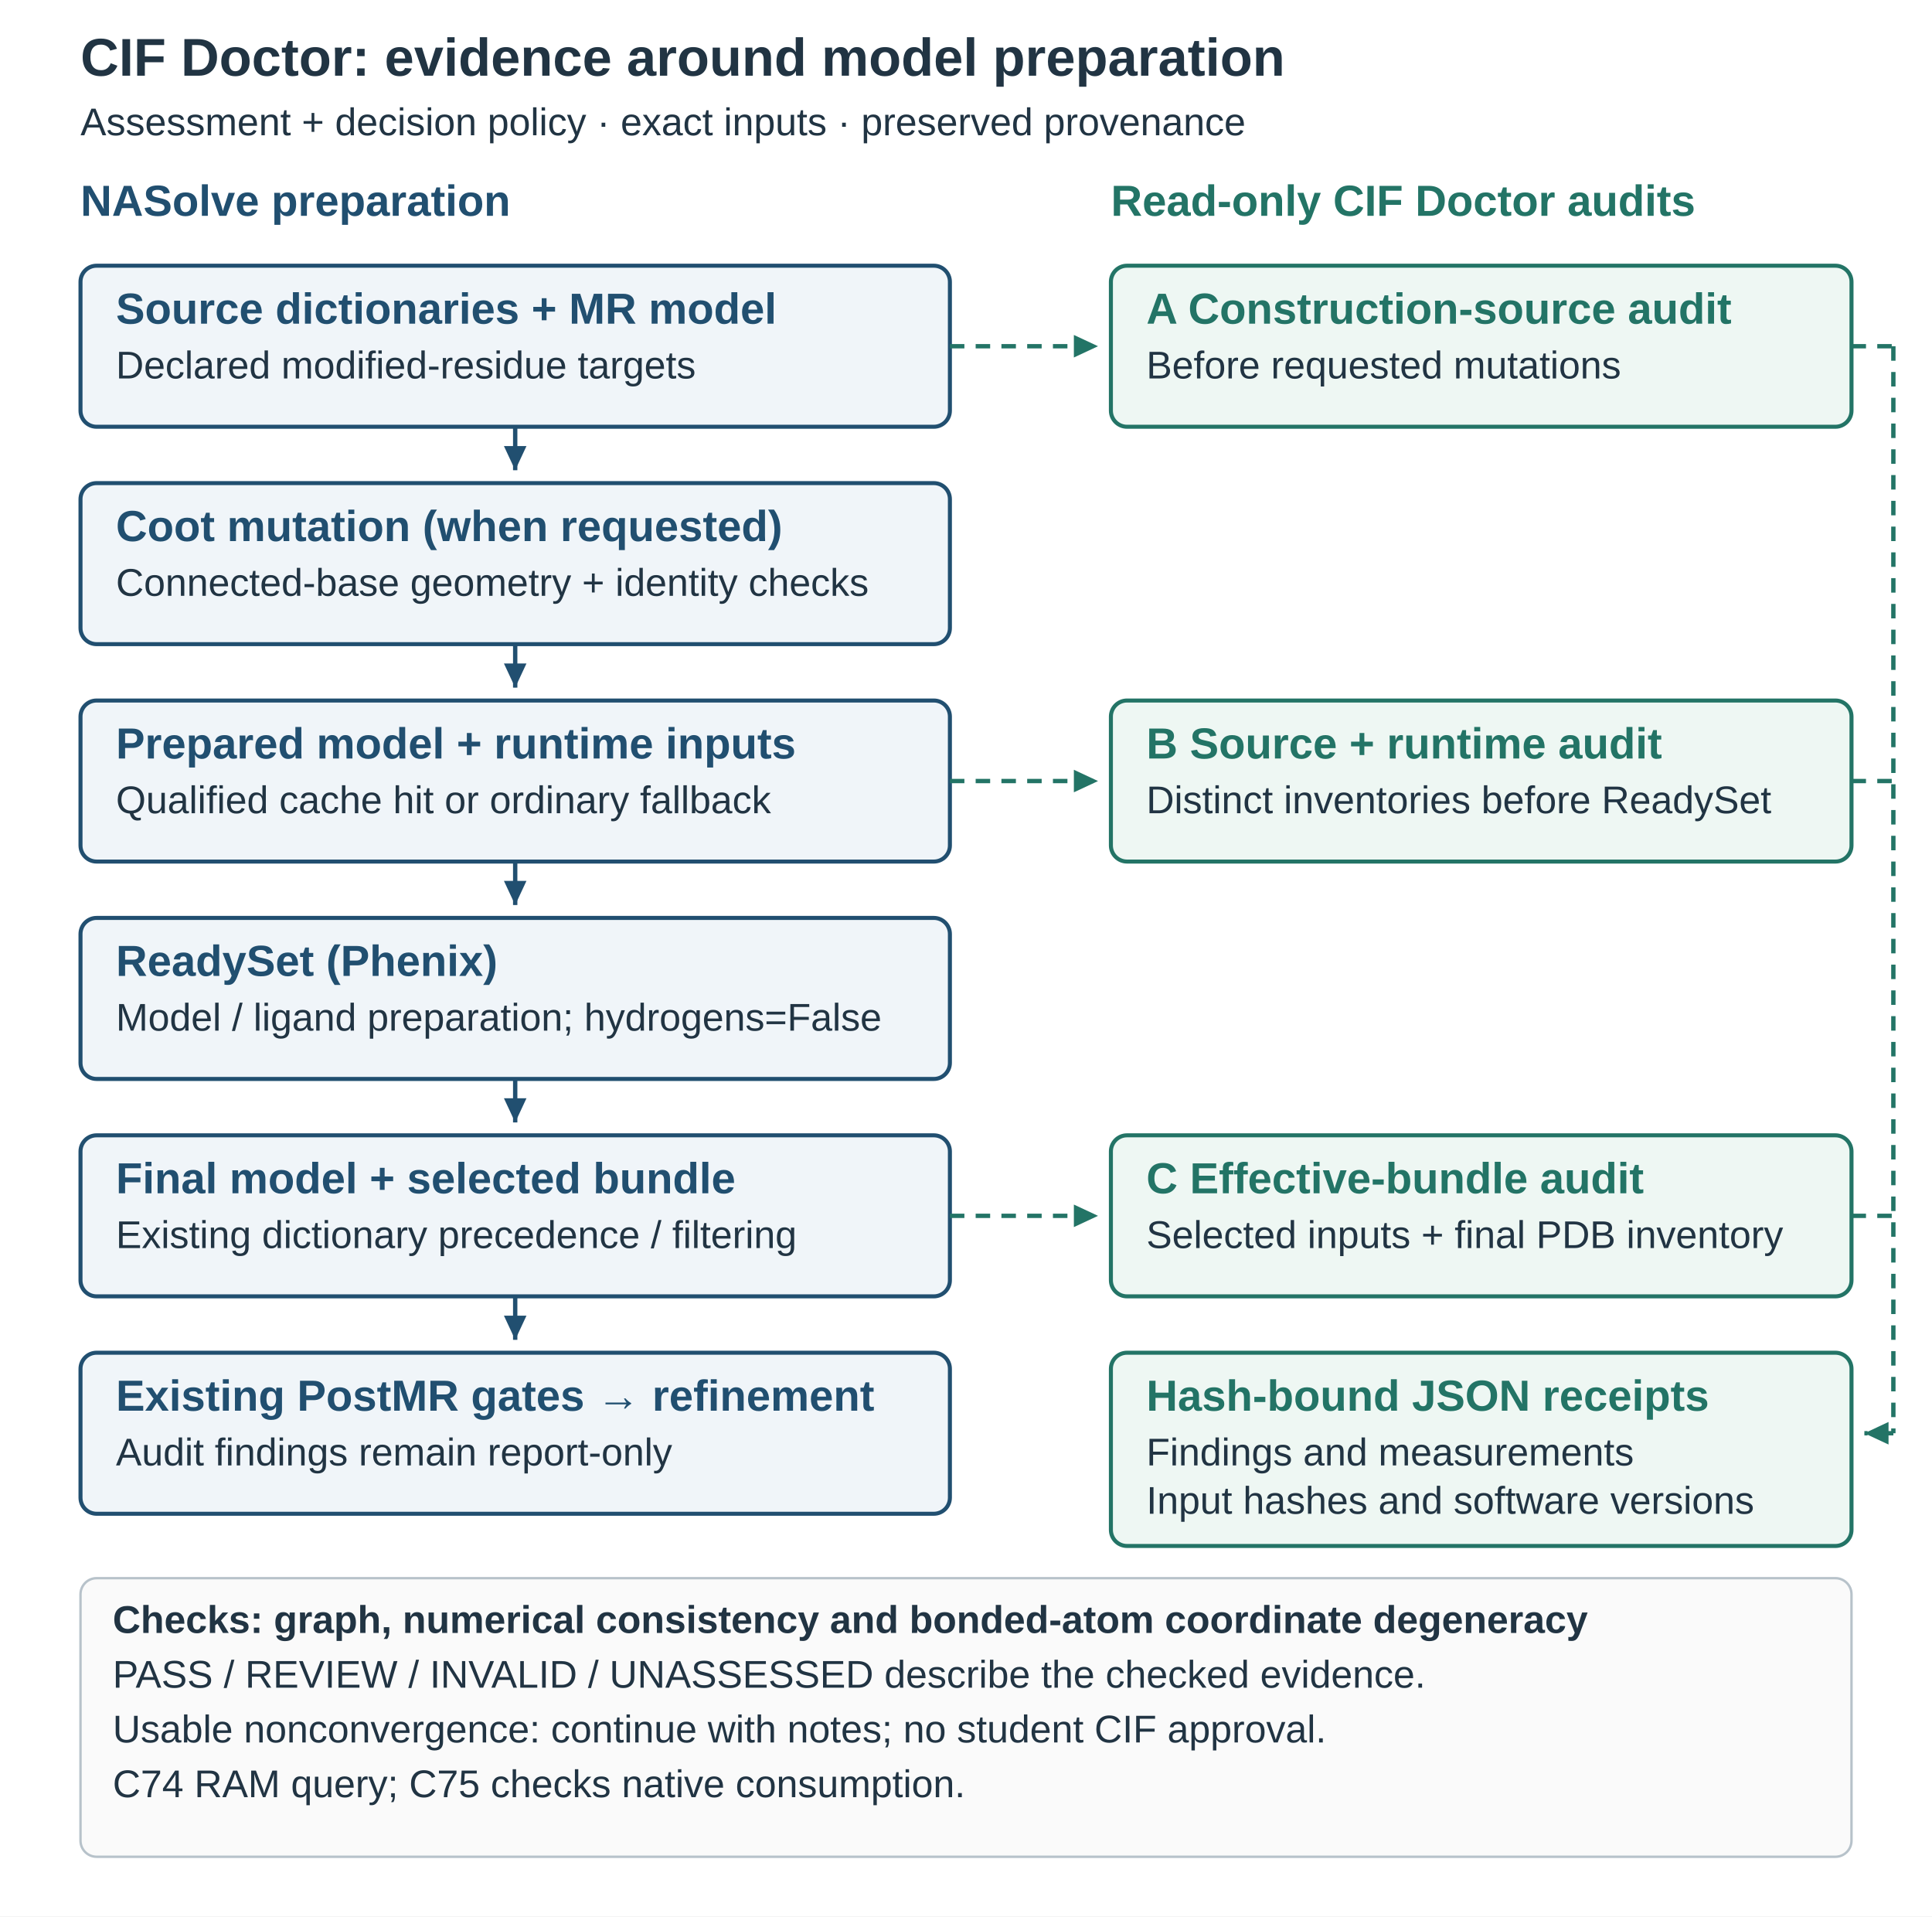
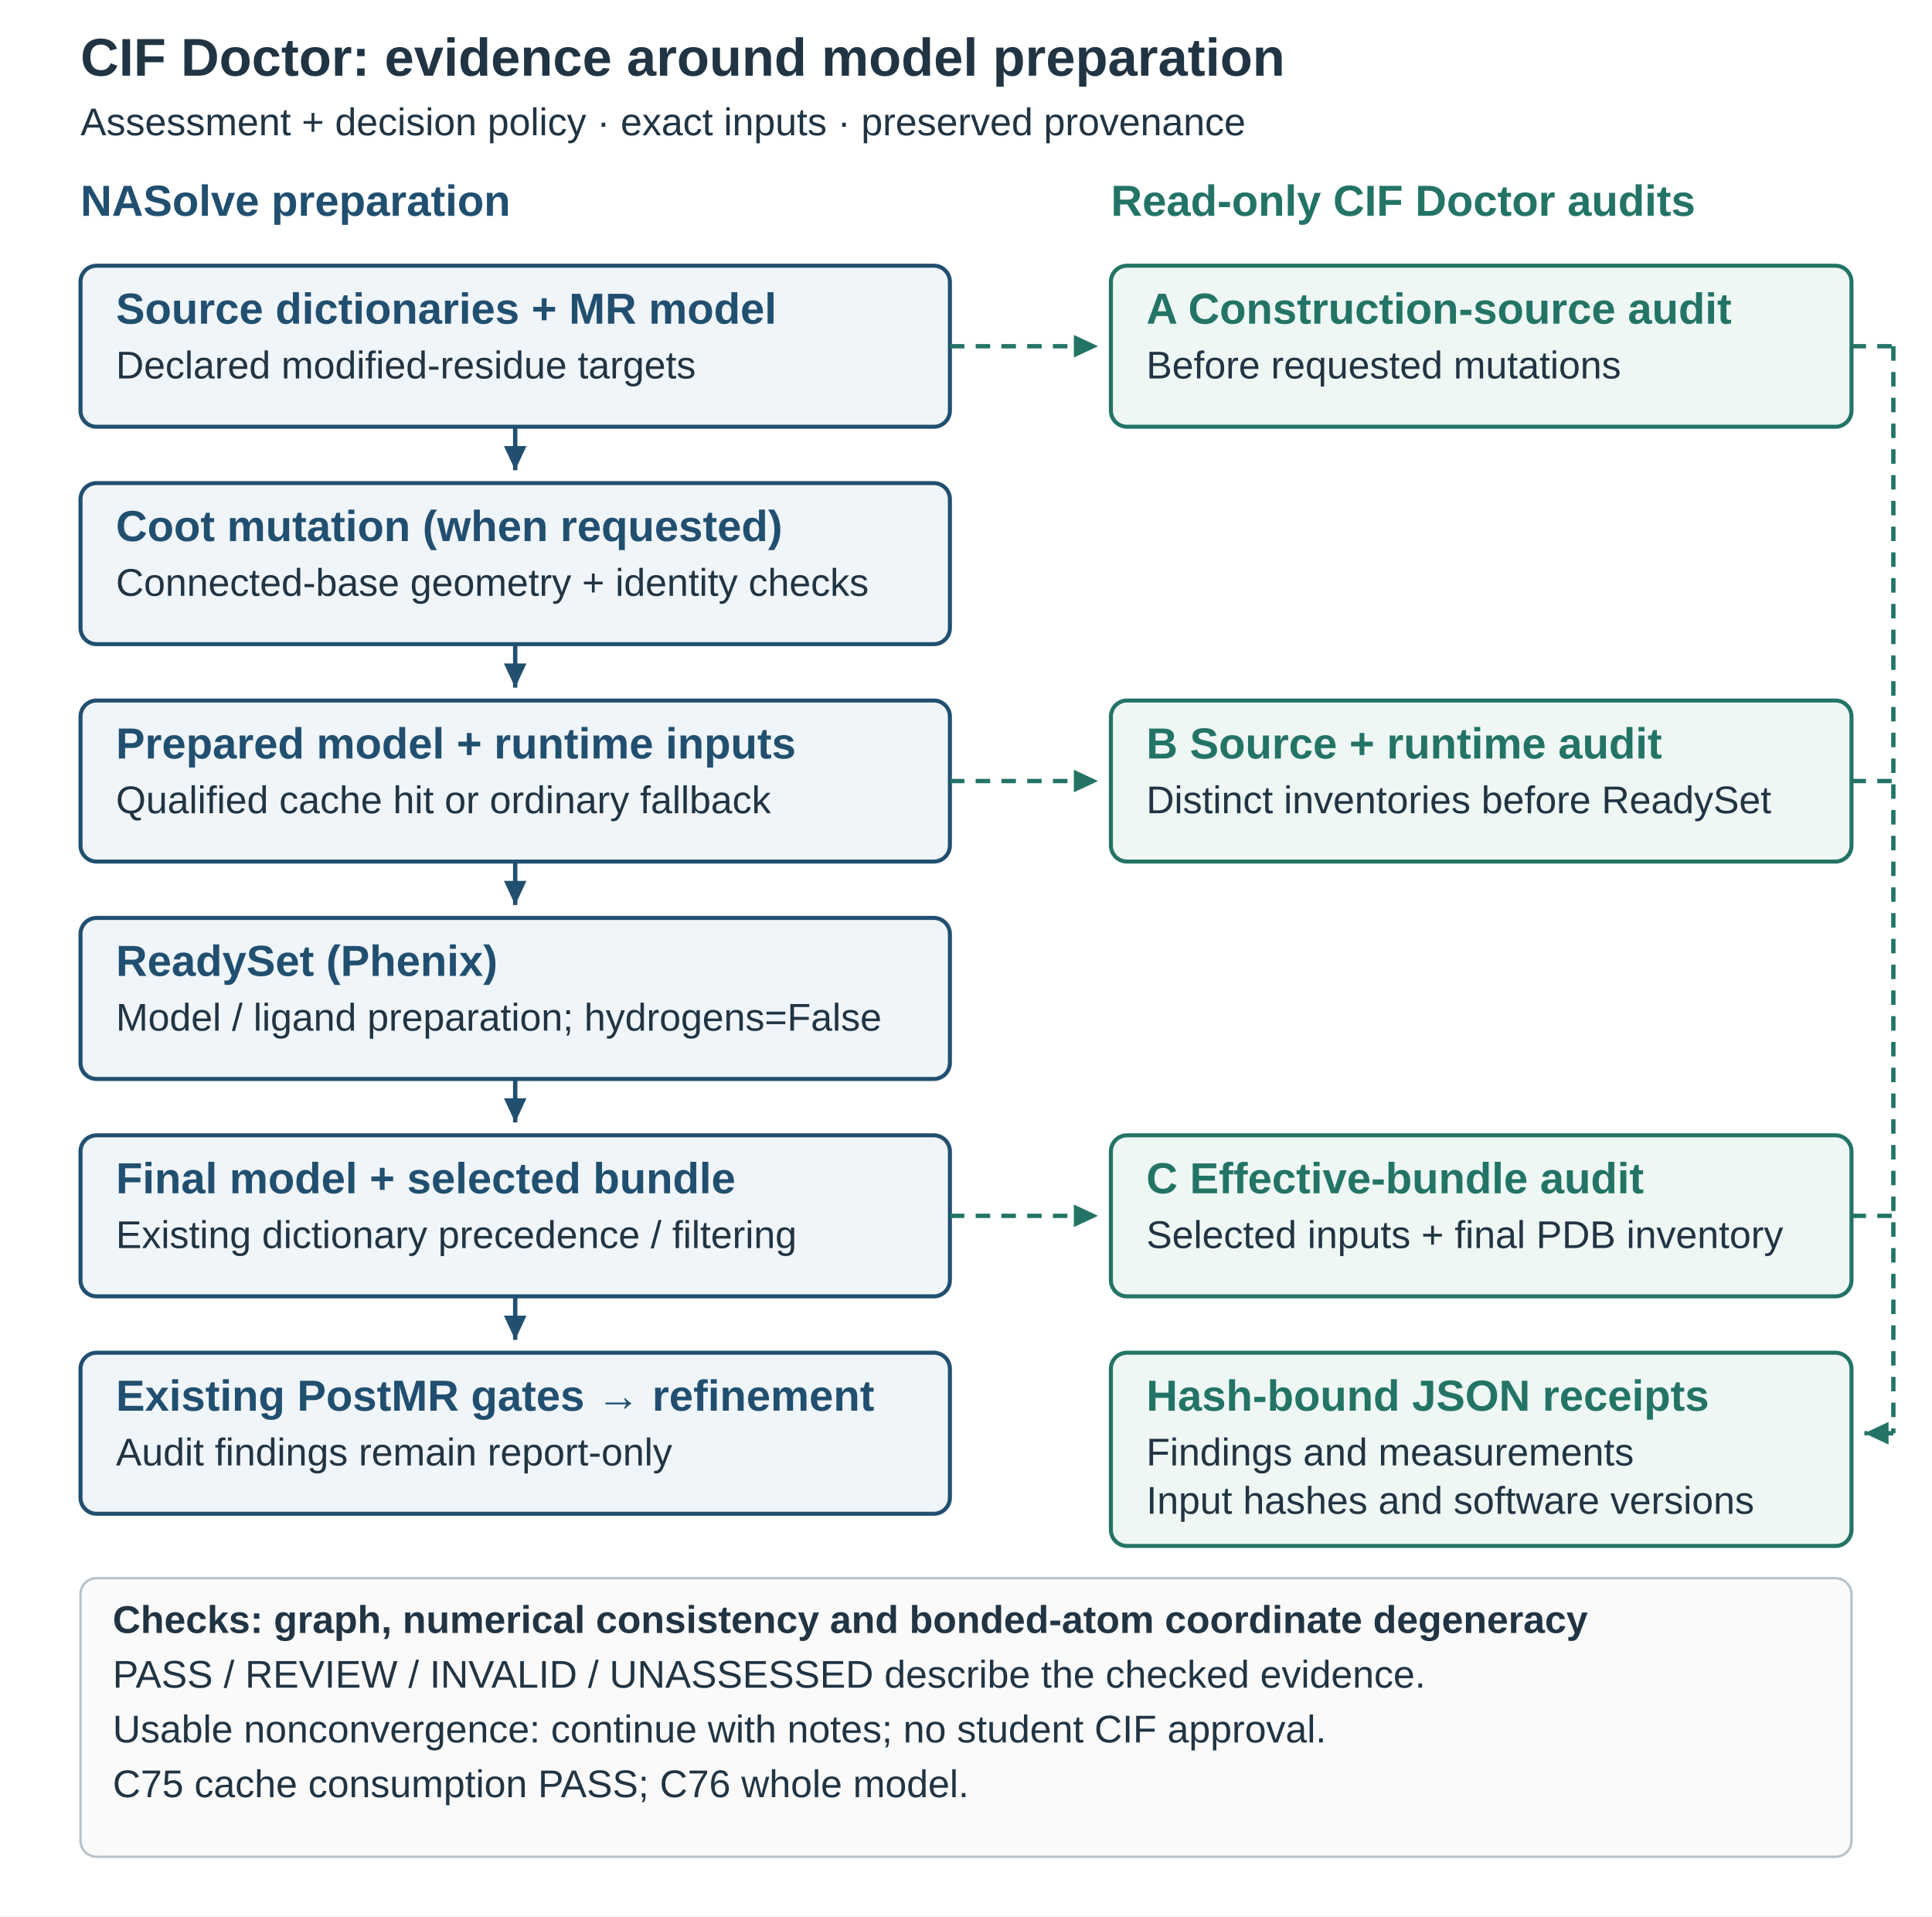
<svg xmlns="http://www.w3.org/2000/svg" width="180mm" height="178.5mm" viewBox="0 0 1200 1190" role="img" aria-labelledby="title description">
  <rect width="1200" height="1190" fill="white" />
  <text x="50" y="47" font-family="Arial, Helvetica, sans-serif" font-size="33" font-weight="bold" fill="#213443" text-anchor="start">CIF Doctor: evidence around model preparation</text>
  <text x="50" y="84" font-family="Arial, Helvetica, sans-serif" font-size="24" font-weight="normal" fill="#213443" text-anchor="start">Assessment + decision policy · exact inputs · preserved provenance</text>
  <text x="50" y="134" font-family="Arial, Helvetica, sans-serif" font-size="27" font-weight="bold" fill="#214f70" text-anchor="start">NASolve preparation</text>
  <text x="690" y="134" font-family="Arial, Helvetica, sans-serif" font-size="27" font-weight="bold" fill="#237466" text-anchor="start">Read-only CIF Doctor audits</text>
  <g id="source-inputs">
    <rect x="50" y="165" width="540" height="100" rx="10" fill="#f0f5f9" stroke="#214f70" stroke-width="2.5" />
    <text x="72" y="201" font-family="Arial, Helvetica, sans-serif" font-size="27" font-weight="bold" fill="#214f70" text-anchor="start">Source dictionaries + MR model</text>
    <text x="72" y="235" font-family="Arial, Helvetica, sans-serif" font-size="24" font-weight="normal" fill="#213443" text-anchor="start">Declared modified-residue targets</text>
  </g>
  <g id="coot-mutation">
    <rect x="50" y="300" width="540" height="100" rx="10" fill="#f0f5f9" stroke="#214f70" stroke-width="2.5" />
    <text x="72" y="336" font-family="Arial, Helvetica, sans-serif" font-size="27" font-weight="bold" fill="#214f70" text-anchor="start">Coot mutation (when requested)</text>
    <text x="72" y="370" font-family="Arial, Helvetica, sans-serif" font-size="24" font-weight="normal" fill="#213443" text-anchor="start">Connected-base geometry + identity checks</text>
  </g>
  <g id="prepared-inputs">
    <rect x="50" y="435" width="540" height="100" rx="10" fill="#f0f5f9" stroke="#214f70" stroke-width="2.5" />
    <text x="72" y="471" font-family="Arial, Helvetica, sans-serif" font-size="27" font-weight="bold" fill="#214f70" text-anchor="start">Prepared model + runtime inputs</text>
    <text x="72" y="505" font-family="Arial, Helvetica, sans-serif" font-size="24" font-weight="normal" fill="#213443" text-anchor="start">Qualified cache hit or ordinary fallback</text>
  </g>
  <g id="readyset">
    <rect x="50" y="570" width="540" height="100" rx="10" fill="#f0f5f9" stroke="#214f70" stroke-width="2.5" />
    <text x="72" y="606" font-family="Arial, Helvetica, sans-serif" font-size="27" font-weight="bold" fill="#214f70" text-anchor="start">ReadySet (Phenix)</text>
    <text x="72" y="640" font-family="Arial, Helvetica, sans-serif" font-size="24" font-weight="normal" fill="#213443" text-anchor="start">Model / ligand preparation; hydrogens=False</text>
  </g>
  <g id="effective-inputs">
    <rect x="50" y="705" width="540" height="100" rx="10" fill="#f0f5f9" stroke="#214f70" stroke-width="2.5" />
    <text x="72" y="741" font-family="Arial, Helvetica, sans-serif" font-size="27" font-weight="bold" fill="#214f70" text-anchor="start">Final model + selected bundle</text>
    <text x="72" y="775" font-family="Arial, Helvetica, sans-serif" font-size="24" font-weight="normal" fill="#213443" text-anchor="start">Existing dictionary precedence / filtering</text>
  </g>
  <g id="postmr-gates">
    <rect x="50" y="840" width="540" height="100" rx="10" fill="#f0f5f9" stroke="#214f70" stroke-width="2.5" />
    <text x="72" y="876" font-family="Arial, Helvetica, sans-serif" font-size="27" font-weight="bold" fill="#214f70" text-anchor="start">Existing PostMR gates → refinement</text>
    <text x="72" y="910" font-family="Arial, Helvetica, sans-serif" font-size="24" font-weight="normal" fill="#213443" text-anchor="start">Audit findings remain report-only</text>
  </g>
  <g id="preparation-flow-0">
    <path d="M 320.0 265.0 L 320.0 292.0" fill="none" stroke="#214f70" stroke-width="2.7" />
    <polygon points="320.0,292.0 313.0,277.0 327.0,277.0" fill="#214f70" />
  </g>
  <g id="preparation-flow-1">
    <path d="M 320.0 400.0 L 320.0 427.0" fill="none" stroke="#214f70" stroke-width="2.7" />
    <polygon points="320.0,427.0 313.0,412.0 327.0,412.0" fill="#214f70" />
  </g>
  <g id="preparation-flow-2">
    <path d="M 320.0 535.0 L 320.0 562.0" fill="none" stroke="#214f70" stroke-width="2.7" />
    <polygon points="320.0,562.0 313.0,547.0 327.0,547.0" fill="#214f70" />
  </g>
  <g id="preparation-flow-3">
    <path d="M 320.0 670.0 L 320.0 697.0" fill="none" stroke="#214f70" stroke-width="2.7" />
    <polygon points="320.0,697.0 313.0,682.0 327.0,682.0" fill="#214f70" />
  </g>
  <g id="preparation-flow-4">
    <path d="M 320.0 805.0 L 320.0 832.0" fill="none" stroke="#214f70" stroke-width="2.7" />
    <polygon points="320.0,832.0 313.0,817.0 327.0,817.0" fill="#214f70" />
  </g>
  <g id="mutation-audit">
    <rect x="690" y="165" width="460" height="100" rx="10" fill="#eef7f3" stroke="#237466" stroke-width="2.5" />
    <text x="712" y="201" font-family="Arial, Helvetica, sans-serif" font-size="27" font-weight="bold" fill="#237466" text-anchor="start">A  Construction-source audit</text>
    <text x="712" y="235" font-family="Arial, Helvetica, sans-serif" font-size="24" font-weight="normal" fill="#213443" text-anchor="start">Before requested mutations</text>
  </g>
  <g id="audit-branch-mutation-audit">
    <path d="M 590.0 215.0 L 599.0 215.0" fill="none" stroke="#237466" stroke-width="2.7" />
    <path d="M 606.0 215.0 L 615.0 215.0" fill="none" stroke="#237466" stroke-width="2.7" />
    <path d="M 622.0 215.0 L 631.0 215.0" fill="none" stroke="#237466" stroke-width="2.7" />
    <path d="M 638.0 215.0 L 647.0 215.0" fill="none" stroke="#237466" stroke-width="2.7" />
    <path d="M 654.0 215.0 L 663.0 215.0" fill="none" stroke="#237466" stroke-width="2.7" />
    <path d="M 670.0 215.0 L 679.0 215.0" fill="none" stroke="#237466" stroke-width="2.7" />
    <polygon points="682.0,215.0 667.0,222.0 667.0,208.0" fill="#237466" />
  </g>
  <g id="source-runtime-audit">
    <rect x="690" y="435" width="460" height="100" rx="10" fill="#eef7f3" stroke="#237466" stroke-width="2.5" />
    <text x="712" y="471" font-family="Arial, Helvetica, sans-serif" font-size="27" font-weight="bold" fill="#237466" text-anchor="start">B  Source + runtime audit</text>
    <text x="712" y="505" font-family="Arial, Helvetica, sans-serif" font-size="24" font-weight="normal" fill="#213443" text-anchor="start">Distinct inventories before ReadySet</text>
  </g>
  <g id="audit-branch-source-runtime-audit">
    <path d="M 590.0 485.0 L 599.0 485.0" fill="none" stroke="#237466" stroke-width="2.7" />
    <path d="M 606.0 485.0 L 615.0 485.0" fill="none" stroke="#237466" stroke-width="2.7" />
    <path d="M 622.0 485.0 L 631.0 485.0" fill="none" stroke="#237466" stroke-width="2.7" />
    <path d="M 638.0 485.0 L 647.0 485.0" fill="none" stroke="#237466" stroke-width="2.7" />
    <path d="M 654.0 485.0 L 663.0 485.0" fill="none" stroke="#237466" stroke-width="2.7" />
    <path d="M 670.0 485.0 L 679.0 485.0" fill="none" stroke="#237466" stroke-width="2.7" />
    <polygon points="682.0,485.0 667.0,492.0 667.0,478.0" fill="#237466" />
  </g>
  <g id="effective-audit">
    <rect x="690" y="705" width="460" height="100" rx="10" fill="#eef7f3" stroke="#237466" stroke-width="2.5" />
    <text x="712" y="741" font-family="Arial, Helvetica, sans-serif" font-size="27" font-weight="bold" fill="#237466" text-anchor="start">C  Effective-bundle audit</text>
    <text x="712" y="775" font-family="Arial, Helvetica, sans-serif" font-size="24" font-weight="normal" fill="#213443" text-anchor="start">Selected inputs + final PDB inventory</text>
  </g>
  <g id="audit-branch-effective-audit">
    <path d="M 590.0 755.0 L 599.0 755.0" fill="none" stroke="#237466" stroke-width="2.7" />
    <path d="M 606.0 755.0 L 615.0 755.0" fill="none" stroke="#237466" stroke-width="2.7" />
    <path d="M 622.0 755.0 L 631.0 755.0" fill="none" stroke="#237466" stroke-width="2.7" />
    <path d="M 638.0 755.0 L 647.0 755.0" fill="none" stroke="#237466" stroke-width="2.7" />
    <path d="M 654.0 755.0 L 663.0 755.0" fill="none" stroke="#237466" stroke-width="2.7" />
    <path d="M 670.0 755.0 L 679.0 755.0" fill="none" stroke="#237466" stroke-width="2.7" />
    <polygon points="682.0,755.0 667.0,762.0 667.0,748.0" fill="#237466" />
  </g>
  <g id="json-receipts">
    <rect x="690" y="840" width="460" height="120" rx="10" fill="#eef7f3" stroke="#237466" stroke-width="2.5" />
    <text x="712" y="876" font-family="Arial, Helvetica, sans-serif" font-size="27" font-weight="bold" fill="#237466" text-anchor="start">Hash-bound JSON receipts</text>
    <text x="712" y="910" font-family="Arial, Helvetica, sans-serif" font-size="24" font-weight="normal" fill="#213443" text-anchor="start">Findings and measurements</text>
    <text x="712" y="940" font-family="Arial, Helvetica, sans-serif" font-size="24" font-weight="normal" fill="#213443" text-anchor="start">Input hashes and software versions</text>
  </g>
  <g id="mutation-to-receipts">
    <path d="M 1150.0 215.0 L 1159.0 215.0" fill="none" stroke="#237466" stroke-width="2.7" />
    <path d="M 1166.0 215.0 L 1175.0 215.0" fill="none" stroke="#237466" stroke-width="2.7" />
    <path d="M 1176.0 215.0 L 1176.0 224.0" fill="none" stroke="#237466" stroke-width="2.7" />
    <path d="M 1176.0 231.0 L 1176.0 240.0" fill="none" stroke="#237466" stroke-width="2.7" />
    <path d="M 1176.0 247.0 L 1176.0 256.0" fill="none" stroke="#237466" stroke-width="2.7" />
    <path d="M 1176.0 263.0 L 1176.0 272.0" fill="none" stroke="#237466" stroke-width="2.7" />
    <path d="M 1176.0 279.0 L 1176.0 288.0" fill="none" stroke="#237466" stroke-width="2.7" />
    <path d="M 1176.0 295.0 L 1176.0 304.0" fill="none" stroke="#237466" stroke-width="2.7" />
    <path d="M 1176.0 311.0 L 1176.0 320.0" fill="none" stroke="#237466" stroke-width="2.7" />
    <path d="M 1176.0 327.0 L 1176.0 336.0" fill="none" stroke="#237466" stroke-width="2.7" />
    <path d="M 1176.0 343.0 L 1176.0 352.0" fill="none" stroke="#237466" stroke-width="2.7" />
    <path d="M 1176.0 359.0 L 1176.0 368.0" fill="none" stroke="#237466" stroke-width="2.7" />
    <path d="M 1176.0 375.0 L 1176.0 384.0" fill="none" stroke="#237466" stroke-width="2.7" />
    <path d="M 1176.0 391.0 L 1176.0 400.0" fill="none" stroke="#237466" stroke-width="2.7" />
    <path d="M 1176.0 407.0 L 1176.0 416.0" fill="none" stroke="#237466" stroke-width="2.7" />
    <path d="M 1176.0 423.0 L 1176.0 432.0" fill="none" stroke="#237466" stroke-width="2.7" />
    <path d="M 1176.0 439.0 L 1176.0 448.0" fill="none" stroke="#237466" stroke-width="2.7" />
    <path d="M 1176.0 455.0 L 1176.0 464.0" fill="none" stroke="#237466" stroke-width="2.7" />
    <path d="M 1176.0 471.0 L 1176.0 480.0" fill="none" stroke="#237466" stroke-width="2.7" />
    <path d="M 1176.0 487.0 L 1176.0 496.0" fill="none" stroke="#237466" stroke-width="2.7" />
    <path d="M 1176.0 503.0 L 1176.0 512.0" fill="none" stroke="#237466" stroke-width="2.7" />
    <path d="M 1176.0 519.0 L 1176.0 528.0" fill="none" stroke="#237466" stroke-width="2.7" />
    <path d="M 1176.0 535.0 L 1176.0 544.0" fill="none" stroke="#237466" stroke-width="2.7" />
    <path d="M 1176.0 551.0 L 1176.0 560.0" fill="none" stroke="#237466" stroke-width="2.7" />
    <path d="M 1176.0 567.0 L 1176.0 576.0" fill="none" stroke="#237466" stroke-width="2.7" />
    <path d="M 1176.0 583.0 L 1176.0 592.0" fill="none" stroke="#237466" stroke-width="2.7" />
    <path d="M 1176.0 599.0 L 1176.0 608.0" fill="none" stroke="#237466" stroke-width="2.7" />
    <path d="M 1176.0 615.0 L 1176.0 624.0" fill="none" stroke="#237466" stroke-width="2.7" />
    <path d="M 1176.0 631.0 L 1176.0 640.0" fill="none" stroke="#237466" stroke-width="2.7" />
    <path d="M 1176.0 647.0 L 1176.0 656.0" fill="none" stroke="#237466" stroke-width="2.7" />
    <path d="M 1176.0 663.0 L 1176.0 672.0" fill="none" stroke="#237466" stroke-width="2.7" />
    <path d="M 1176.0 679.0 L 1176.0 688.0" fill="none" stroke="#237466" stroke-width="2.7" />
    <path d="M 1176.0 695.0 L 1176.0 704.0" fill="none" stroke="#237466" stroke-width="2.7" />
    <path d="M 1176.0 711.0 L 1176.0 720.0" fill="none" stroke="#237466" stroke-width="2.7" />
    <path d="M 1176.0 727.0 L 1176.0 736.0" fill="none" stroke="#237466" stroke-width="2.7" />
    <path d="M 1176.0 743.0 L 1176.0 752.0" fill="none" stroke="#237466" stroke-width="2.7" />
    <path d="M 1176.0 759.0 L 1176.0 768.0" fill="none" stroke="#237466" stroke-width="2.7" />
    <path d="M 1176.0 775.0 L 1176.0 784.0" fill="none" stroke="#237466" stroke-width="2.7" />
    <path d="M 1176.0 791.0 L 1176.0 800.0" fill="none" stroke="#237466" stroke-width="2.7" />
    <path d="M 1176.0 807.0 L 1176.0 816.0" fill="none" stroke="#237466" stroke-width="2.7" />
    <path d="M 1176.0 823.0 L 1176.0 832.0" fill="none" stroke="#237466" stroke-width="2.7" />
    <path d="M 1176.0 839.0 L 1176.0 848.0" fill="none" stroke="#237466" stroke-width="2.7" />
    <path d="M 1176.0 855.0 L 1176.0 864.0" fill="none" stroke="#237466" stroke-width="2.7" />
    <path d="M 1176.0 871.0 L 1176.0 880.0" fill="none" stroke="#237466" stroke-width="2.7" />
    <path d="M 1176.0 887.0 L 1176.0 890.0" fill="none" stroke="#237466" stroke-width="2.7" />
    <path d="M 1176.0 890.0 L 1167.0 890.0" fill="none" stroke="#237466" stroke-width="2.7" />
    <path d="M 1160.0 890.0 L 1158.0 890.0" fill="none" stroke="#237466" stroke-width="2.7" />
    <polygon points="1158.0,890.0 1173.0,883.0 1173.0,897.0" fill="#237466" />
  </g>
  <g id="source-to-receipts">
    <path d="M 1150.0 485.0 L 1159.0 485.0" fill="none" stroke="#237466" stroke-width="2.7" />
    <path d="M 1166.0 485.0 L 1175.0 485.0" fill="none" stroke="#237466" stroke-width="2.7" />
  </g>
  <g id="effective-to-receipts">
    <path d="M 1150.0 755.0 L 1159.0 755.0" fill="none" stroke="#237466" stroke-width="2.7" />
    <path d="M 1166.0 755.0 L 1175.0 755.0" fill="none" stroke="#237466" stroke-width="2.7" />
  </g>
  <g id="scope-notes">
    <rect x="50" y="980" width="1100" height="173" rx="10" fill="#fafafa" stroke="#b7c2ca" stroke-width="1.5" />
    <text x="70" y="1014" font-family="Arial, Helvetica, sans-serif" font-size="24" font-weight="bold" fill="#213443" text-anchor="start">Checks: graph, numerical consistency and bonded-atom coordinate degeneracy</text>
    <text x="70" y="1048" font-family="Arial, Helvetica, sans-serif" font-size="24" font-weight="normal" fill="#213443" text-anchor="start">PASS / REVIEW / INVALID / UNASSESSED describe the checked evidence.</text>
    <text x="70" y="1082" font-family="Arial, Helvetica, sans-serif" font-size="24" font-weight="normal" fill="#213443" text-anchor="start">Usable nonconvergence: continue with notes; no student CIF approval.</text>
-     <text x="70" y="1116" font-family="Arial, Helvetica, sans-serif" font-size="24" font-weight="normal" fill="#213443" text-anchor="start">C74 RAM query; C75 checks native consumption.</text>
+     <text x="70" y="1116" font-family="Arial, Helvetica, sans-serif" font-size="24" font-weight="normal" fill="#213443" text-anchor="start">C75 cache consumption PASS; C76 whole model.</text>
  </g>
</svg>
